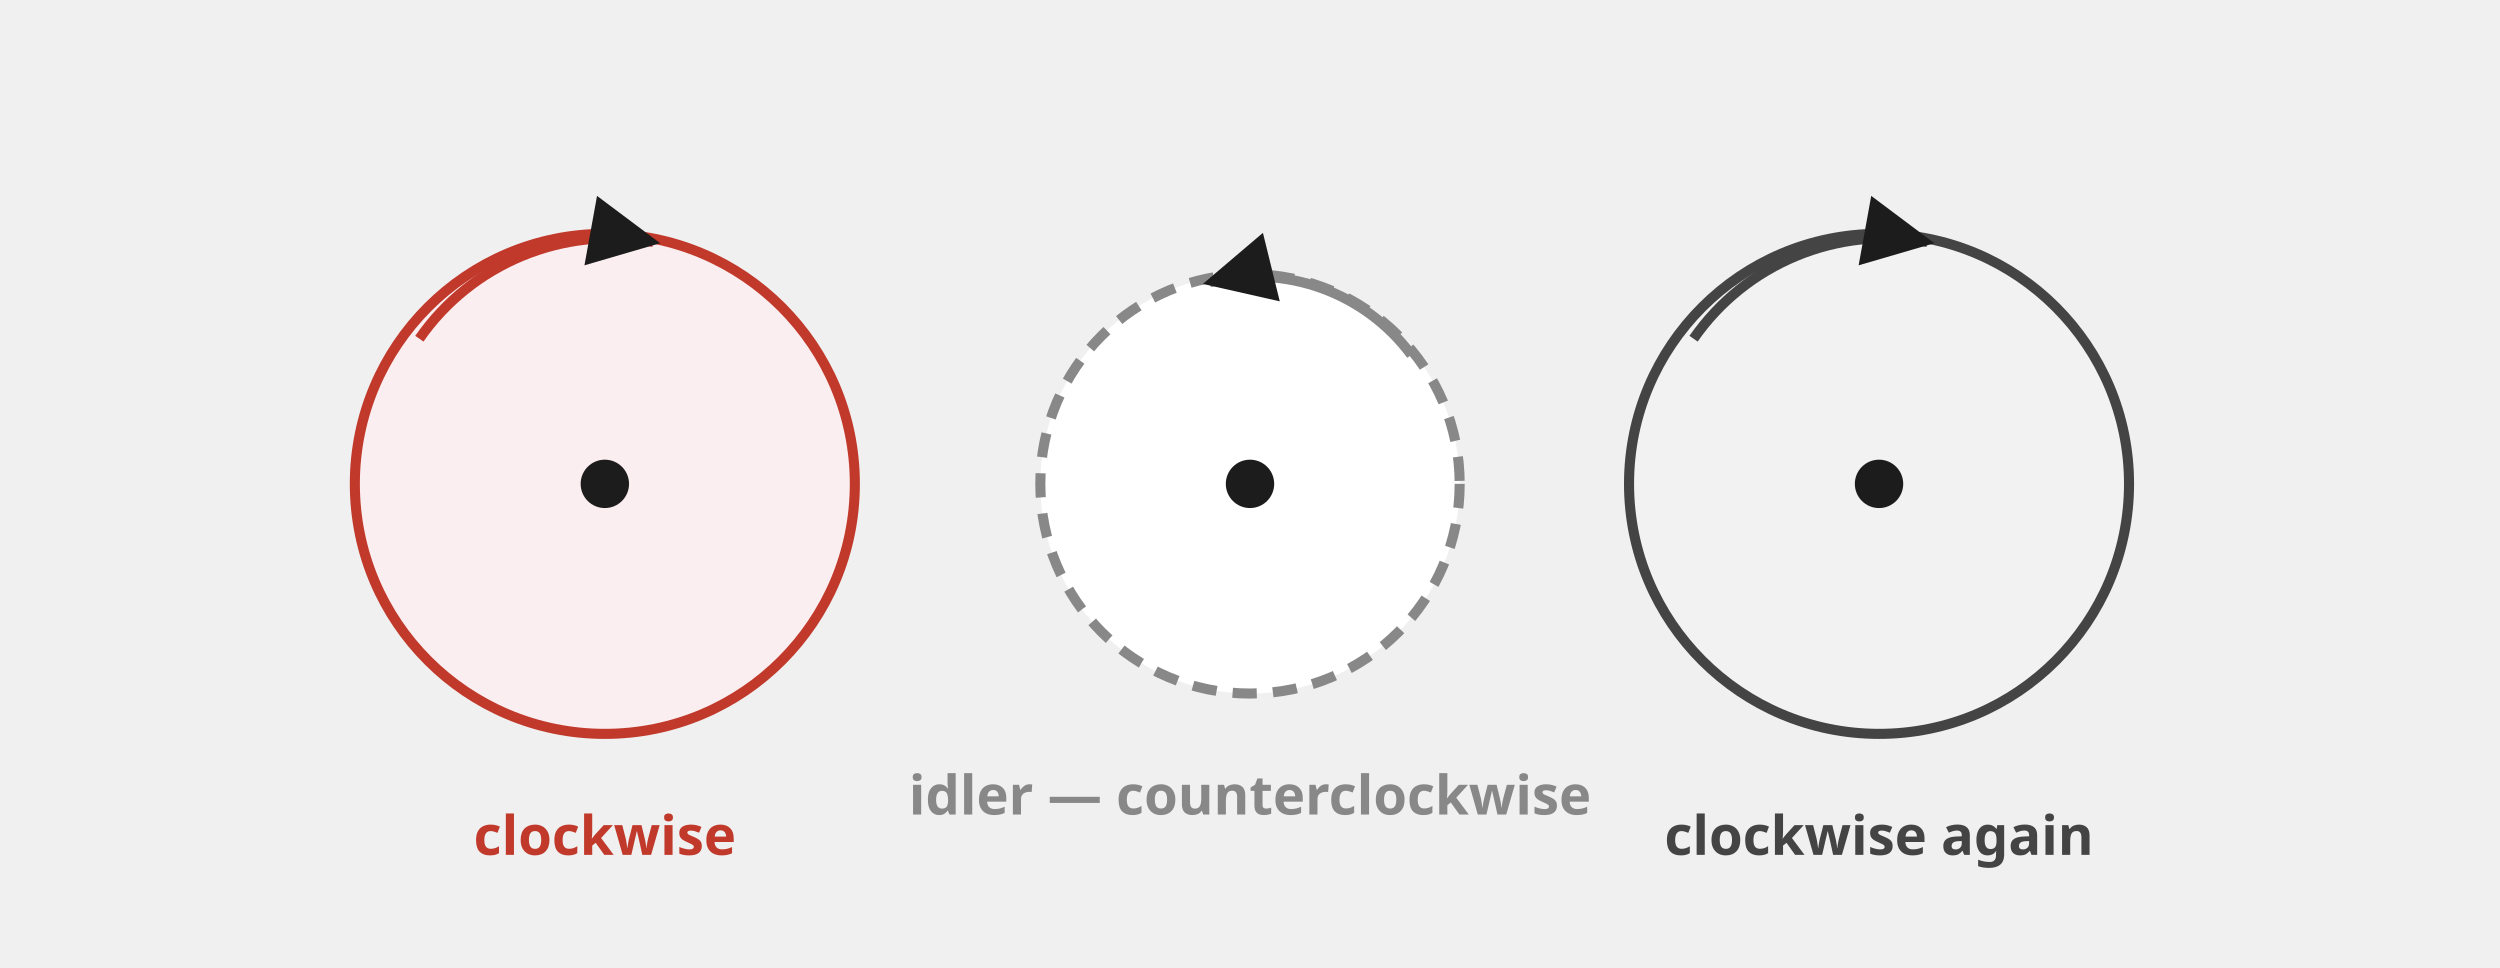
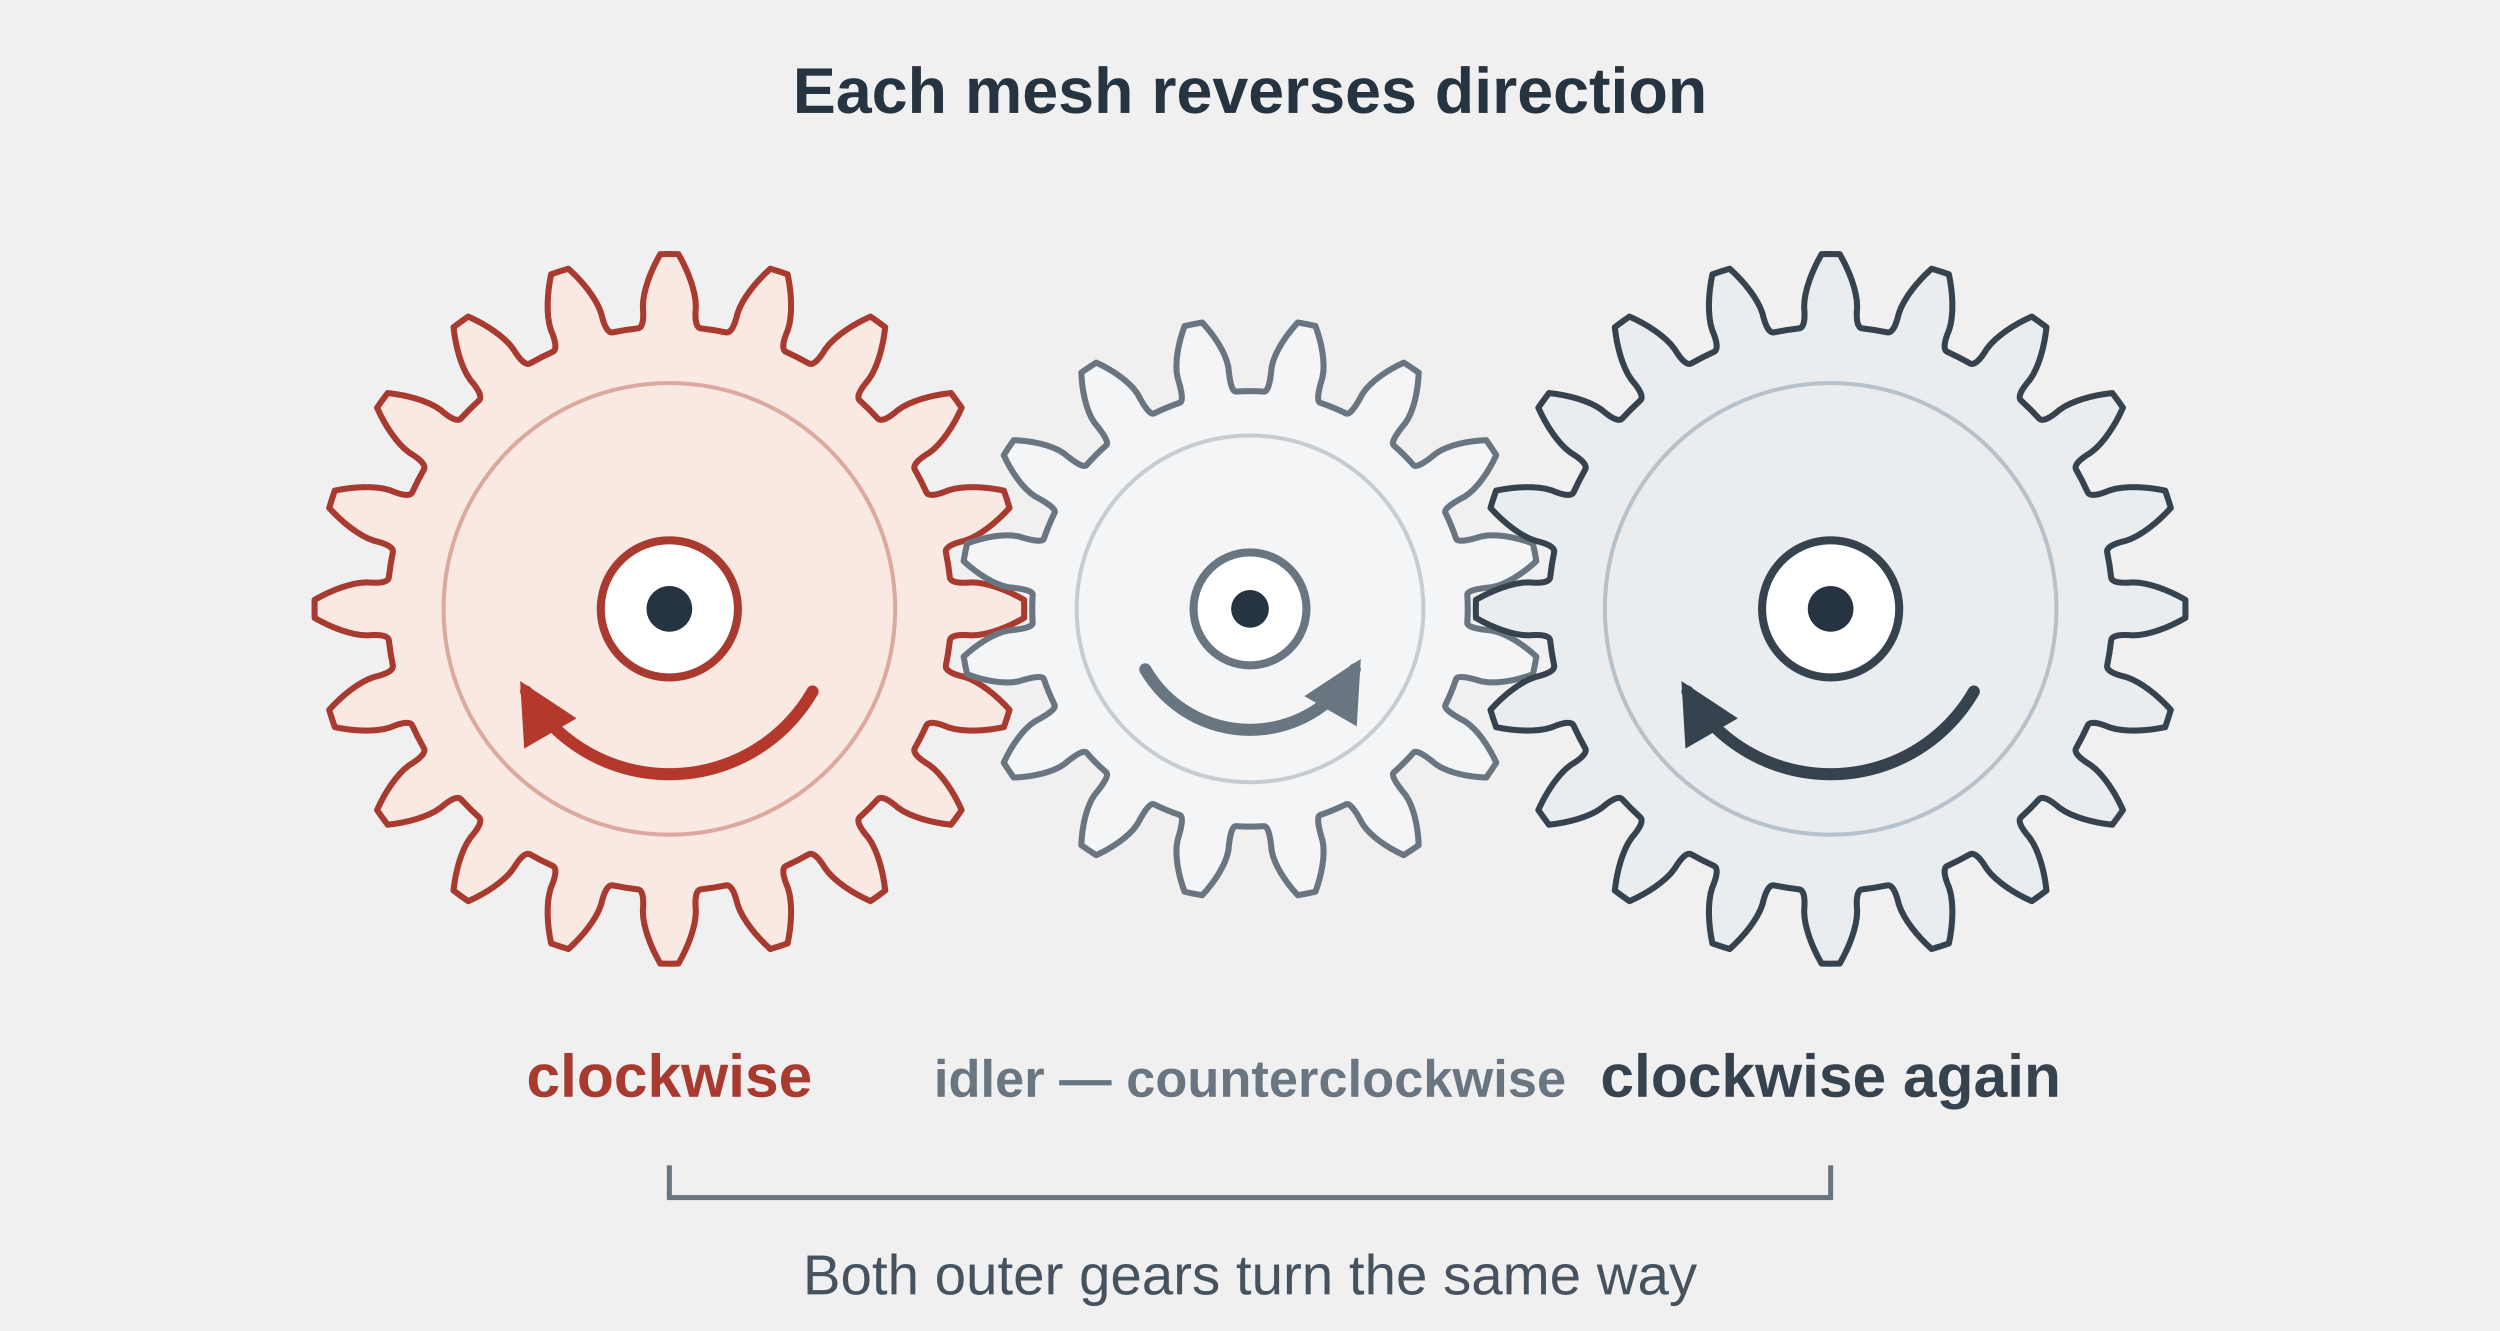
- <svg xmlns="http://www.w3.org/2000/svg" viewBox="0 0 620 240" role="img" aria-label="Three gears in a row. The left gear turns clockwise, the middle idler gear is forced counterclockwise, and the right gear is forced clockwise again — the two outer gears turn the same way.">
+ <svg xmlns="http://www.w3.org/2000/svg" viewBox="0 0 620 330" role="img" aria-labelledby="idler-title idler-description">
  <defs>
-     <marker id="darr" viewBox="0 0 10 10" refX="9" refY="5" markerWidth="7" markerHeight="7" orient="auto-start-reverse">
-       <path d="M0,0 L10,5 L0,10 z" fill="#1C1C1C" />
+     <marker id="red-arrow" viewBox="0 0 10 10" refX="8" refY="5" markerWidth="5" markerHeight="5" orient="auto">
+       <path d="M0 0 10 5 0 10Z" fill="#b4382b" />
    </marker>
+     <marker id="dark-arrow" viewBox="0 0 10 10" refX="8" refY="5" markerWidth="5" markerHeight="5" orient="auto">
+       <path d="M0 0 10 5 0 10Z" fill="#36434f" />
+     </marker>
+     <marker id="gray-arrow" viewBox="0 0 10 10" refX="8" refY="5" markerWidth="5" markerHeight="5" orient="auto">
+       <path d="M0 0 10 5 0 10Z" fill="#697580" />
+     </marker>
+     <path id="gear-20" d="M69.56,-7.85       Q69.73,-6.11 74.89,-6.57       L76.50,-6.48       L78.14,-6.21       L79.77,-5.80       L81.42,-5.28       L83.06,-4.66       L84.70,-3.95       L86.34,-3.14       L87.97,-2.25       A88,88 0 0 1 87.97,2.25       L86.34,3.14       L84.70,3.95       L83.06,4.66       L81.42,5.28       L79.77,5.80       L78.14,6.21       L76.50,6.48       L74.89,6.57       Q69.73,6.11 69.56,7.85       A70,70 0 0 1 68.58,14.02       L68.58,14.02       Q68.21,15.73 73.25,16.90       L74.76,17.48       L76.23,18.24       L77.66,19.13       L79.06,20.13       L80.44,21.23       L81.78,22.42       L83.09,23.69       L84.36,25.04       A88,88 0 0 1 82.97,29.33       L81.14,29.67       L79.34,29.93       L77.55,30.10       L75.80,30.18       L74.08,30.17       L72.39,30.05       L70.76,29.81       L69.19,29.39       Q64.43,27.36 63.73,28.96       A70,70 0 0 1 60.89,34.53       L60.89,34.53       Q60.01,36.04 64.44,38.71       L65.70,39.72       L66.86,40.90       L67.95,42.20       L68.97,43.58       L69.94,45.05       L70.85,46.59       L71.70,48.21       L72.49,49.89       A88,88 0 0 1 69.85,53.53       L68.00,53.29       L66.20,52.98       L64.46,52.59       L62.76,52.13       L61.13,51.58       L59.56,50.95       L58.08,50.21       L56.73,49.33       Q52.82,45.93 51.66,47.24       A70,70 0 0 1 47.24,51.66       L47.24,51.66       Q45.93,52.82 49.33,56.73       L50.21,58.08       L50.95,59.56       L51.58,61.13       L52.13,62.76       L52.59,64.46       L52.98,66.20       L53.29,68.00       L53.53,69.85       A88,88 0 0 1 49.89,72.49       L48.21,71.70       L46.59,70.85       L45.05,69.94       L43.58,68.97       L42.20,67.95       L40.90,66.86       L39.72,65.70       L38.71,64.44       Q36.04,60.01 34.53,60.89       A70,70 0 0 1 28.96,63.73       L28.96,63.73       Q27.36,64.43 29.39,69.19       L29.81,70.76       L30.05,72.39       L30.17,74.08       L30.18,75.80       L30.10,77.55       L29.93,79.34       L29.67,81.14       L29.33,82.97       A88,88 0 0 1 25.04,84.36       L23.69,83.09       L22.42,81.78       L21.23,80.44       L20.13,79.06       L19.13,77.66       L18.24,76.23       L17.48,74.76       L16.90,73.25       Q15.73,68.21 14.02,68.58       A70,70 0 0 1 7.85,69.56       L7.85,69.56       Q6.11,69.73 6.57,74.89       L6.48,76.50       L6.21,78.14       L5.80,79.77       L5.28,81.42       L4.66,83.06       L3.95,84.70       L3.14,86.34       L2.25,87.97       A88,88 0 0 1 -2.25,87.97       L-3.14,86.34       L-3.95,84.70       L-4.66,83.06       L-5.28,81.42       L-5.80,79.77       L-6.21,78.14       L-6.48,76.50       L-6.57,74.89       Q-6.11,69.73 -7.85,69.56       A70,70 0 0 1 -14.02,68.58       L-14.02,68.58       Q-15.73,68.21 -16.90,73.25       L-17.48,74.76       L-18.24,76.23       L-19.13,77.66       L-20.13,79.06       L-21.23,80.44       L-22.42,81.78       L-23.69,83.09       L-25.04,84.36       A88,88 0 0 1 -29.33,82.97       L-29.67,81.14       L-29.93,79.34       L-30.10,77.55       L-30.18,75.80       L-30.17,74.08       L-30.05,72.39       L-29.81,70.76       L-29.39,69.19       Q-27.36,64.43 -28.96,63.73       A70,70 0 0 1 -34.53,60.89       L-34.53,60.89       Q-36.04,60.01 -38.71,64.44       L-39.72,65.70       L-40.90,66.86       L-42.20,67.95       L-43.58,68.97       L-45.05,69.94       L-46.59,70.85       L-48.21,71.70       L-49.89,72.49       A88,88 0 0 1 -53.53,69.85       L-53.29,68.00       L-52.98,66.20       L-52.59,64.46       L-52.13,62.76       L-51.58,61.13       L-50.95,59.56       L-50.21,58.08       L-49.33,56.73       Q-45.93,52.82 -47.24,51.66       A70,70 0 0 1 -51.66,47.24       L-51.66,47.24       Q-52.82,45.93 -56.73,49.33       L-58.08,50.21       L-59.56,50.95       L-61.13,51.58       L-62.76,52.13       L-64.46,52.59       L-66.20,52.98       L-68.00,53.29       L-69.85,53.53       A88,88 0 0 1 -72.49,49.89       L-71.70,48.21       L-70.85,46.59       L-69.94,45.05       L-68.97,43.58       L-67.95,42.20       L-66.86,40.90       L-65.70,39.72       L-64.44,38.71       Q-60.01,36.04 -60.89,34.53       A70,70 0 0 1 -63.73,28.96       L-63.73,28.96       Q-64.43,27.36 -69.19,29.39       L-70.76,29.81       L-72.39,30.05       L-74.08,30.17       L-75.80,30.18       L-77.55,30.10       L-79.34,29.93       L-81.14,29.67       L-82.97,29.33       A88,88 0 0 1 -84.36,25.04       L-83.09,23.69       L-81.78,22.42       L-80.44,21.23       L-79.06,20.13       L-77.66,19.13       L-76.23,18.24       L-74.76,17.48       L-73.25,16.90       Q-68.21,15.73 -68.58,14.02       A70,70 0 0 1 -69.56,7.85       L-69.56,7.85       Q-69.73,6.11 -74.89,6.57       L-76.50,6.48       L-78.14,6.21       L-79.77,5.80       L-81.42,5.28       L-83.06,4.66       L-84.70,3.95       L-86.34,3.14       L-87.97,2.25       A88,88 0 0 1 -87.97,-2.25       L-86.34,-3.14       L-84.70,-3.95       L-83.06,-4.66       L-81.42,-5.28       L-79.77,-5.80       L-78.14,-6.21       L-76.50,-6.48       L-74.89,-6.57       Q-69.73,-6.11 -69.56,-7.85       A70,70 0 0 1 -68.58,-14.02       L-68.58,-14.02       Q-68.21,-15.73 -73.25,-16.90       L-74.76,-17.48       L-76.23,-18.24       L-77.66,-19.13       L-79.06,-20.13       L-80.44,-21.23       L-81.78,-22.42       L-83.09,-23.69       L-84.36,-25.04       A88,88 0 0 1 -82.97,-29.33       L-81.14,-29.67       L-79.34,-29.93       L-77.55,-30.10       L-75.80,-30.18       L-74.08,-30.17       L-72.39,-30.05       L-70.76,-29.81       L-69.19,-29.39       Q-64.43,-27.36 -63.73,-28.96       A70,70 0 0 1 -60.89,-34.53       L-60.89,-34.53       Q-60.01,-36.04 -64.44,-38.71       L-65.70,-39.72       L-66.86,-40.90       L-67.95,-42.20       L-68.97,-43.58       L-69.94,-45.05       L-70.85,-46.59       L-71.70,-48.21       L-72.49,-49.89       A88,88 0 0 1 -69.85,-53.53       L-68.00,-53.29       L-66.20,-52.98       L-64.46,-52.59       L-62.76,-52.13       L-61.13,-51.58       L-59.56,-50.95       L-58.08,-50.21       L-56.73,-49.33       Q-52.82,-45.93 -51.66,-47.24       A70,70 0 0 1 -47.24,-51.66       L-47.24,-51.66       Q-45.93,-52.82 -49.33,-56.73       L-50.21,-58.08       L-50.95,-59.56       L-51.58,-61.13       L-52.13,-62.76       L-52.59,-64.46       L-52.98,-66.20       L-53.29,-68.00       L-53.53,-69.85       A88,88 0 0 1 -49.89,-72.49       L-48.21,-71.70       L-46.59,-70.85       L-45.05,-69.94       L-43.58,-68.97       L-42.20,-67.95       L-40.90,-66.86       L-39.72,-65.70       L-38.71,-64.44       Q-36.04,-60.01 -34.53,-60.89       A70,70 0 0 1 -28.96,-63.73       L-28.96,-63.73       Q-27.36,-64.43 -29.39,-69.19       L-29.81,-70.76       L-30.05,-72.39       L-30.17,-74.08       L-30.18,-75.80       L-30.10,-77.55       L-29.93,-79.34       L-29.67,-81.14       L-29.33,-82.97       A88,88 0 0 1 -25.04,-84.36       L-23.69,-83.09       L-22.42,-81.78       L-21.23,-80.44       L-20.13,-79.06       L-19.13,-77.66       L-18.24,-76.23       L-17.48,-74.76       L-16.90,-73.25       Q-15.73,-68.21 -14.02,-68.58       A70,70 0 0 1 -7.85,-69.56       L-7.85,-69.56       Q-6.11,-69.73 -6.57,-74.89       L-6.48,-76.50       L-6.21,-78.14       L-5.80,-79.77       L-5.28,-81.42       L-4.66,-83.06       L-3.95,-84.70       L-3.14,-86.34       L-2.25,-87.97       A88,88 0 0 1 2.25,-87.97       L3.14,-86.34       L3.95,-84.70       L4.66,-83.06       L5.28,-81.42       L5.80,-79.77       L6.21,-78.14       L6.48,-76.50       L6.57,-74.89       Q6.11,-69.73 7.85,-69.56       A70,70 0 0 1 14.02,-68.58       L14.02,-68.58       Q15.73,-68.21 16.90,-73.25       L17.48,-74.76       L18.24,-76.23       L19.13,-77.66       L20.13,-79.06       L21.23,-80.44       L22.42,-81.78       L23.69,-83.09       L25.04,-84.36       A88,88 0 0 1 29.33,-82.97       L29.67,-81.14       L29.93,-79.34       L30.10,-77.55       L30.18,-75.80       L30.17,-74.08       L30.05,-72.39       L29.81,-70.76       L29.39,-69.19       Q27.36,-64.43 28.96,-63.73       A70,70 0 0 1 34.53,-60.89       L34.53,-60.89       Q36.04,-60.01 38.71,-64.44       L39.72,-65.70       L40.90,-66.86       L42.20,-67.95       L43.58,-68.97       L45.05,-69.94       L46.59,-70.85       L48.21,-71.70       L49.89,-72.49       A88,88 0 0 1 53.53,-69.85       L53.29,-68.00       L52.98,-66.20       L52.59,-64.46       L52.13,-62.76       L51.58,-61.13       L50.95,-59.56       L50.21,-58.08       L49.33,-56.73       Q45.93,-52.82 47.24,-51.66       A70,70 0 0 1 51.66,-47.24       L51.66,-47.24       Q52.82,-45.93 56.73,-49.33       L58.08,-50.21       L59.56,-50.95       L61.13,-51.58       L62.76,-52.13       L64.46,-52.59       L66.20,-52.98       L68.00,-53.29       L69.85,-53.53       A88,88 0 0 1 72.49,-49.89       L71.70,-48.21       L70.85,-46.59       L69.94,-45.05       L68.97,-43.58       L67.95,-42.20       L66.86,-40.90       L65.70,-39.72       L64.44,-38.71       Q60.01,-36.04 60.89,-34.53       A70,70 0 0 1 63.73,-28.96       L63.73,-28.96       Q64.43,-27.36 69.19,-29.39       L70.76,-29.81       L72.39,-30.05       L74.08,-30.17       L75.80,-30.18       L77.55,-30.10       L79.34,-29.93       L81.14,-29.67       L82.97,-29.33       A88,88 0 0 1 84.36,-25.04       L83.09,-23.69       L81.78,-22.42       L80.44,-21.23       L79.06,-20.13       L77.66,-19.13       L76.23,-18.24       L74.76,-17.48       L73.25,-16.90       Q68.21,-15.73 68.58,-14.02       A70,70 0 0 1 69.56,-7.85Z" />
+     <path id="gear-16" d="M53.53,-7.11       Q53.69,-5.77 59.80,-6.43       L61.29,-6.36       L62.81,-6.11       L64.33,-5.72       L65.86,-5.22       L67.39,-4.62       L68.92,-3.91       L70.45,-3.12       L71.97,-2.23       A72,72 0 0 1 71.97,2.23       L70.45,3.12       L68.92,3.91       L67.39,4.62       L65.86,5.22       L64.33,5.72       L62.81,6.11       L61.29,6.36       L59.80,6.43       Q53.69,5.77 53.53,7.11       A54,54 0 0 1 52.18,13.91       L52.18,13.91       Q51.81,15.21 57.70,16.94       L59.06,17.58       L60.37,18.39       L61.63,19.33       L62.85,20.38       L64.03,21.53       L65.17,22.76       L66.28,24.08       L67.34,25.48       A72,72 0 0 1 65.63,29.60       L63.89,29.84       L62.18,29.99       L60.50,30.05       L58.85,30.03       L57.25,29.91       L55.69,29.68       L54.19,29.34       L52.78,28.82       Q47.40,25.88 46.73,27.06       A54,54 0 0 1 42.88,32.82       L42.88,32.82       Q42.05,33.88 46.83,37.74       L47.84,38.84       L48.73,40.09       L49.54,41.44       L50.26,42.88       L50.92,44.39       L51.50,45.97       L52.02,47.61       L52.46,49.31       A72,72 0 0 1 49.31,52.46       L47.61,52.02       L45.97,51.50       L44.39,50.92       L42.88,50.26       L41.44,49.54       L40.09,48.73       L38.84,47.84       L37.74,46.83       Q33.88,42.05 32.82,42.88       A54,54 0 0 1 27.06,46.73       L27.06,46.73       Q25.88,47.40 28.82,52.78       L29.34,54.19       L29.68,55.69       L29.91,57.25       L30.03,58.85       L30.05,60.50       L29.99,62.18       L29.84,63.89       L29.60,65.63       A72,72 0 0 1 25.48,67.34       L24.08,66.28       L22.76,65.17       L21.53,64.03       L20.38,62.85       L19.33,61.63       L18.39,60.37       L17.58,59.06       L16.94,57.70       Q15.21,51.81 13.91,52.18       A54,54 0 0 1 7.11,53.53       L7.11,53.53       Q5.77,53.69 6.43,59.80       L6.36,61.29       L6.11,62.81       L5.72,64.33       L5.22,65.86       L4.62,67.39       L3.91,68.92       L3.12,70.45       L2.23,71.97       A72,72 0 0 1 -2.23,71.97       L-3.12,70.45       L-3.91,68.92       L-4.62,67.39       L-5.22,65.86       L-5.72,64.33       L-6.11,62.81       L-6.36,61.29       L-6.43,59.80       Q-5.77,53.69 -7.11,53.53       A54,54 0 0 1 -13.91,52.18       L-13.91,52.18       Q-15.21,51.81 -16.94,57.70       L-17.58,59.06       L-18.39,60.37       L-19.33,61.63       L-20.38,62.85       L-21.53,64.03       L-22.76,65.17       L-24.08,66.28       L-25.48,67.34       A72,72 0 0 1 -29.60,65.63       L-29.84,63.89       L-29.99,62.18       L-30.05,60.50       L-30.03,58.85       L-29.91,57.25       L-29.68,55.69       L-29.34,54.19       L-28.82,52.78       Q-25.88,47.40 -27.06,46.73       A54,54 0 0 1 -32.82,42.88       L-32.82,42.88       Q-33.88,42.05 -37.74,46.83       L-38.84,47.84       L-40.09,48.73       L-41.44,49.54       L-42.88,50.26       L-44.39,50.92       L-45.97,51.50       L-47.61,52.02       L-49.31,52.46       A72,72 0 0 1 -52.46,49.31       L-52.02,47.61       L-51.50,45.97       L-50.92,44.39       L-50.26,42.88       L-49.54,41.44       L-48.73,40.09       L-47.84,38.84       L-46.83,37.74       Q-42.05,33.88 -42.88,32.82       A54,54 0 0 1 -46.73,27.06       L-46.73,27.06       Q-47.40,25.88 -52.78,28.82       L-54.19,29.34       L-55.69,29.68       L-57.25,29.91       L-58.85,30.03       L-60.50,30.05       L-62.18,29.99       L-63.89,29.84       L-65.63,29.60       A72,72 0 0 1 -67.34,25.48       L-66.28,24.08       L-65.17,22.76       L-64.03,21.53       L-62.85,20.38       L-61.63,19.33       L-60.37,18.39       L-59.06,17.58       L-57.70,16.94       Q-51.81,15.21 -52.18,13.91       A54,54 0 0 1 -53.53,7.11       L-53.53,7.11       Q-53.69,5.77 -59.80,6.43       L-61.29,6.36       L-62.81,6.11       L-64.33,5.72       L-65.86,5.22       L-67.39,4.62       L-68.92,3.91       L-70.45,3.12       L-71.97,2.23       A72,72 0 0 1 -71.97,-2.23       L-70.45,-3.12       L-68.92,-3.91       L-67.39,-4.62       L-65.86,-5.22       L-64.33,-5.72       L-62.81,-6.11       L-61.29,-6.36       L-59.80,-6.43       Q-53.69,-5.77 -53.53,-7.11       A54,54 0 0 1 -52.18,-13.91       L-52.18,-13.91       Q-51.81,-15.21 -57.70,-16.94       L-59.06,-17.58       L-60.37,-18.39       L-61.63,-19.33       L-62.85,-20.38       L-64.03,-21.53       L-65.17,-22.76       L-66.28,-24.08       L-67.34,-25.48       A72,72 0 0 1 -65.63,-29.60       L-63.89,-29.84       L-62.18,-29.99       L-60.50,-30.05       L-58.85,-30.03       L-57.25,-29.91       L-55.69,-29.68       L-54.19,-29.34       L-52.78,-28.82       Q-47.40,-25.88 -46.73,-27.06       A54,54 0 0 1 -42.88,-32.82       L-42.88,-32.82       Q-42.05,-33.88 -46.83,-37.74       L-47.84,-38.84       L-48.73,-40.09       L-49.54,-41.44       L-50.26,-42.88       L-50.92,-44.39       L-51.50,-45.97       L-52.02,-47.61       L-52.46,-49.31       A72,72 0 0 1 -49.31,-52.46       L-47.61,-52.02       L-45.97,-51.50       L-44.39,-50.92       L-42.88,-50.26       L-41.44,-49.54       L-40.09,-48.73       L-38.84,-47.84       L-37.74,-46.83       Q-33.88,-42.05 -32.82,-42.88       A54,54 0 0 1 -27.06,-46.73       L-27.06,-46.73       Q-25.88,-47.40 -28.82,-52.78       L-29.34,-54.19       L-29.68,-55.69       L-29.91,-57.25       L-30.03,-58.85       L-30.05,-60.50       L-29.99,-62.18       L-29.84,-63.89       L-29.60,-65.63       A72,72 0 0 1 -25.48,-67.34       L-24.08,-66.28       L-22.76,-65.17       L-21.53,-64.03       L-20.38,-62.85       L-19.33,-61.63       L-18.39,-60.37       L-17.58,-59.06       L-16.94,-57.70       Q-15.21,-51.81 -13.91,-52.18       A54,54 0 0 1 -7.11,-53.53       L-7.11,-53.53       Q-5.77,-53.69 -6.43,-59.80       L-6.36,-61.29       L-6.11,-62.81       L-5.72,-64.33       L-5.22,-65.86       L-4.62,-67.39       L-3.91,-68.92       L-3.12,-70.45       L-2.23,-71.97       A72,72 0 0 1 2.23,-71.97       L3.12,-70.45       L3.91,-68.92       L4.62,-67.39       L5.22,-65.86       L5.72,-64.33       L6.11,-62.81       L6.36,-61.29       L6.43,-59.80       Q5.77,-53.69 7.11,-53.53       A54,54 0 0 1 13.91,-52.18       L13.91,-52.18       Q15.21,-51.81 16.94,-57.70       L17.58,-59.06       L18.39,-60.37       L19.33,-61.63       L20.38,-62.85       L21.53,-64.03       L22.76,-65.17       L24.08,-66.28       L25.48,-67.34       A72,72 0 0 1 29.60,-65.63       L29.84,-63.89       L29.99,-62.18       L30.05,-60.50       L30.03,-58.85       L29.91,-57.25       L29.68,-55.69       L29.34,-54.19       L28.82,-52.78       Q25.88,-47.40 27.06,-46.73       A54,54 0 0 1 32.82,-42.88       L32.82,-42.88       Q33.88,-42.05 37.74,-46.83       L38.84,-47.84       L40.09,-48.73       L41.44,-49.54       L42.88,-50.26       L44.39,-50.92       L45.97,-51.50       L47.61,-52.02       L49.31,-52.46       A72,72 0 0 1 52.46,-49.31       L52.02,-47.61       L51.50,-45.97       L50.92,-44.39       L50.26,-42.88       L49.54,-41.44       L48.73,-40.09       L47.84,-38.84       L46.83,-37.74       Q42.05,-33.88 42.88,-32.82       A54,54 0 0 1 46.73,-27.06       L46.73,-27.06       Q47.40,-25.88 52.78,-28.82       L54.19,-29.34       L55.69,-29.68       L57.25,-29.91       L58.85,-30.03       L60.50,-30.05       L62.18,-29.99       L63.89,-29.84       L65.63,-29.60       A72,72 0 0 1 67.34,-25.48       L66.28,-24.08       L65.17,-22.76       L64.03,-21.53       L62.85,-20.38       L61.63,-19.33       L60.37,-18.39       L59.06,-17.58       L57.70,-16.94       Q51.81,-15.21 52.18,-13.91       A54,54 0 0 1 53.53,-7.11Z" />
  </defs>
-   <circle cx="150" cy="120" r="62" fill="#fbeef0" stroke="#C0392B" stroke-width="2.5" />
-   <circle cx="150" cy="120" r="6" fill="#1C1C1C" />
-   <path d="M104,84 A58,58 0 0 1 162,60" fill="none" stroke="#C0392B" stroke-width="2.5" marker-end="url(#darr)" />
-   <text x="150" y="212" text-anchor="middle" font-family="'Barlow',sans-serif" font-size="13.5" font-weight="600" fill="#C0392B">clockwise</text>
-   <circle cx="310" cy="120" r="52" fill="#fff" stroke="#888" stroke-width="2.5" stroke-dasharray="6 4" />
-   <circle cx="310" cy="120" r="6" fill="#1C1C1C" />
-   <path d="M350,88 A48,48 0 0 0 300,70" fill="none" stroke="#888" stroke-width="2.5" marker-end="url(#darr)" />
-   <text x="310" y="202" text-anchor="middle" font-family="'Barlow',sans-serif" font-size="13.5" font-weight="600" fill="#888">idler — counterclockwise</text>
-   <circle cx="466" cy="120" r="62" fill="#F2F2F2" stroke="#444" stroke-width="2.5" />
-   <circle cx="466" cy="120" r="6" fill="#1C1C1C" />
-   <path d="M420,84 A58,58 0 0 1 478,60" fill="none" stroke="#444" stroke-width="2.5" marker-end="url(#darr)" />
-   <text x="466" y="212" text-anchor="middle" font-family="'Barlow',sans-serif" font-size="13.5" font-weight="600" fill="#444">clockwise again</text>
+   <g font-family="Barlow, Arial, sans-serif" text-anchor="middle">
+     <text x="310" y="28" font-size="16" font-weight="600" fill="#263340">Each mesh reverses direction</text>
+     <g transform="translate(166 151)">
+       <use href="#gear-20" transform="rotate(0)" fill="#fae8e3" stroke="#a83a30" stroke-width="1.5" stroke-linejoin="round" />
+       <circle r="56" fill="none" stroke="#dca99f" stroke-width="1" />
+       <circle r="17" fill="#fff" stroke="#a83a30" stroke-width="2" />
+       <circle r="5.667" fill="#263340" />
+     </g>
+     <g transform="translate(310 151)">
+       <use href="#gear-16" transform="rotate(11.25)" fill="#f3f5f6" stroke="#697580" stroke-width="1.5" stroke-linejoin="round" />
+       <circle r="43" fill="none" stroke="#c5cdd3" stroke-width="1" />
+       <circle r="14" fill="#fff" stroke="#697580" stroke-width="2" />
+       <circle r="4.667" fill="#263340" />
+     </g>
+     <g transform="translate(454 151)">
+       <use href="#gear-20" transform="rotate(0)" fill="#e9edf0" stroke="#36434f" stroke-width="1.5" stroke-linejoin="round" />
+       <circle r="56" fill="none" stroke="#b7c1c9" stroke-width="1" />
+       <circle r="17" fill="#fff" stroke="#36434f" stroke-width="2" />
+       <circle r="5.667" fill="#263340" />
+     </g>
+     <path d="M201.51 171.50A41 41 0 0 1 130.49 171.50" fill="none" stroke="#b4382b" stroke-width="3" stroke-linecap="round" marker-end="url(#red-arrow)" />
+     <path d="M284.02 166.00A30 30 0 0 0 335.98 166.00" fill="none" stroke="#697580" stroke-width="3" stroke-linecap="round" marker-end="url(#gray-arrow)" />
+     <path d="M489.51 171.50A41 41 0 0 1 418.49 171.50" fill="none" stroke="#36434f" stroke-width="3" stroke-linecap="round" marker-end="url(#dark-arrow)" />
+     <text x="166" y="272" font-size="15" font-weight="600" fill="#a83a30">clockwise</text>
+     <text x="310" y="272" font-size="13" font-weight="600" fill="#697580">idler — counterclockwise</text>
+     <text x="454" y="272" font-size="15" font-weight="600" fill="#36434f">clockwise again</text>
+     <path d="M166 289V297H454V289" fill="none" stroke="#697580" stroke-width="1.25" />
+     <text x="310" y="321" font-size="14" fill="#46535f">Both outer gears turn the same way</text>
+   </g>
</svg>
